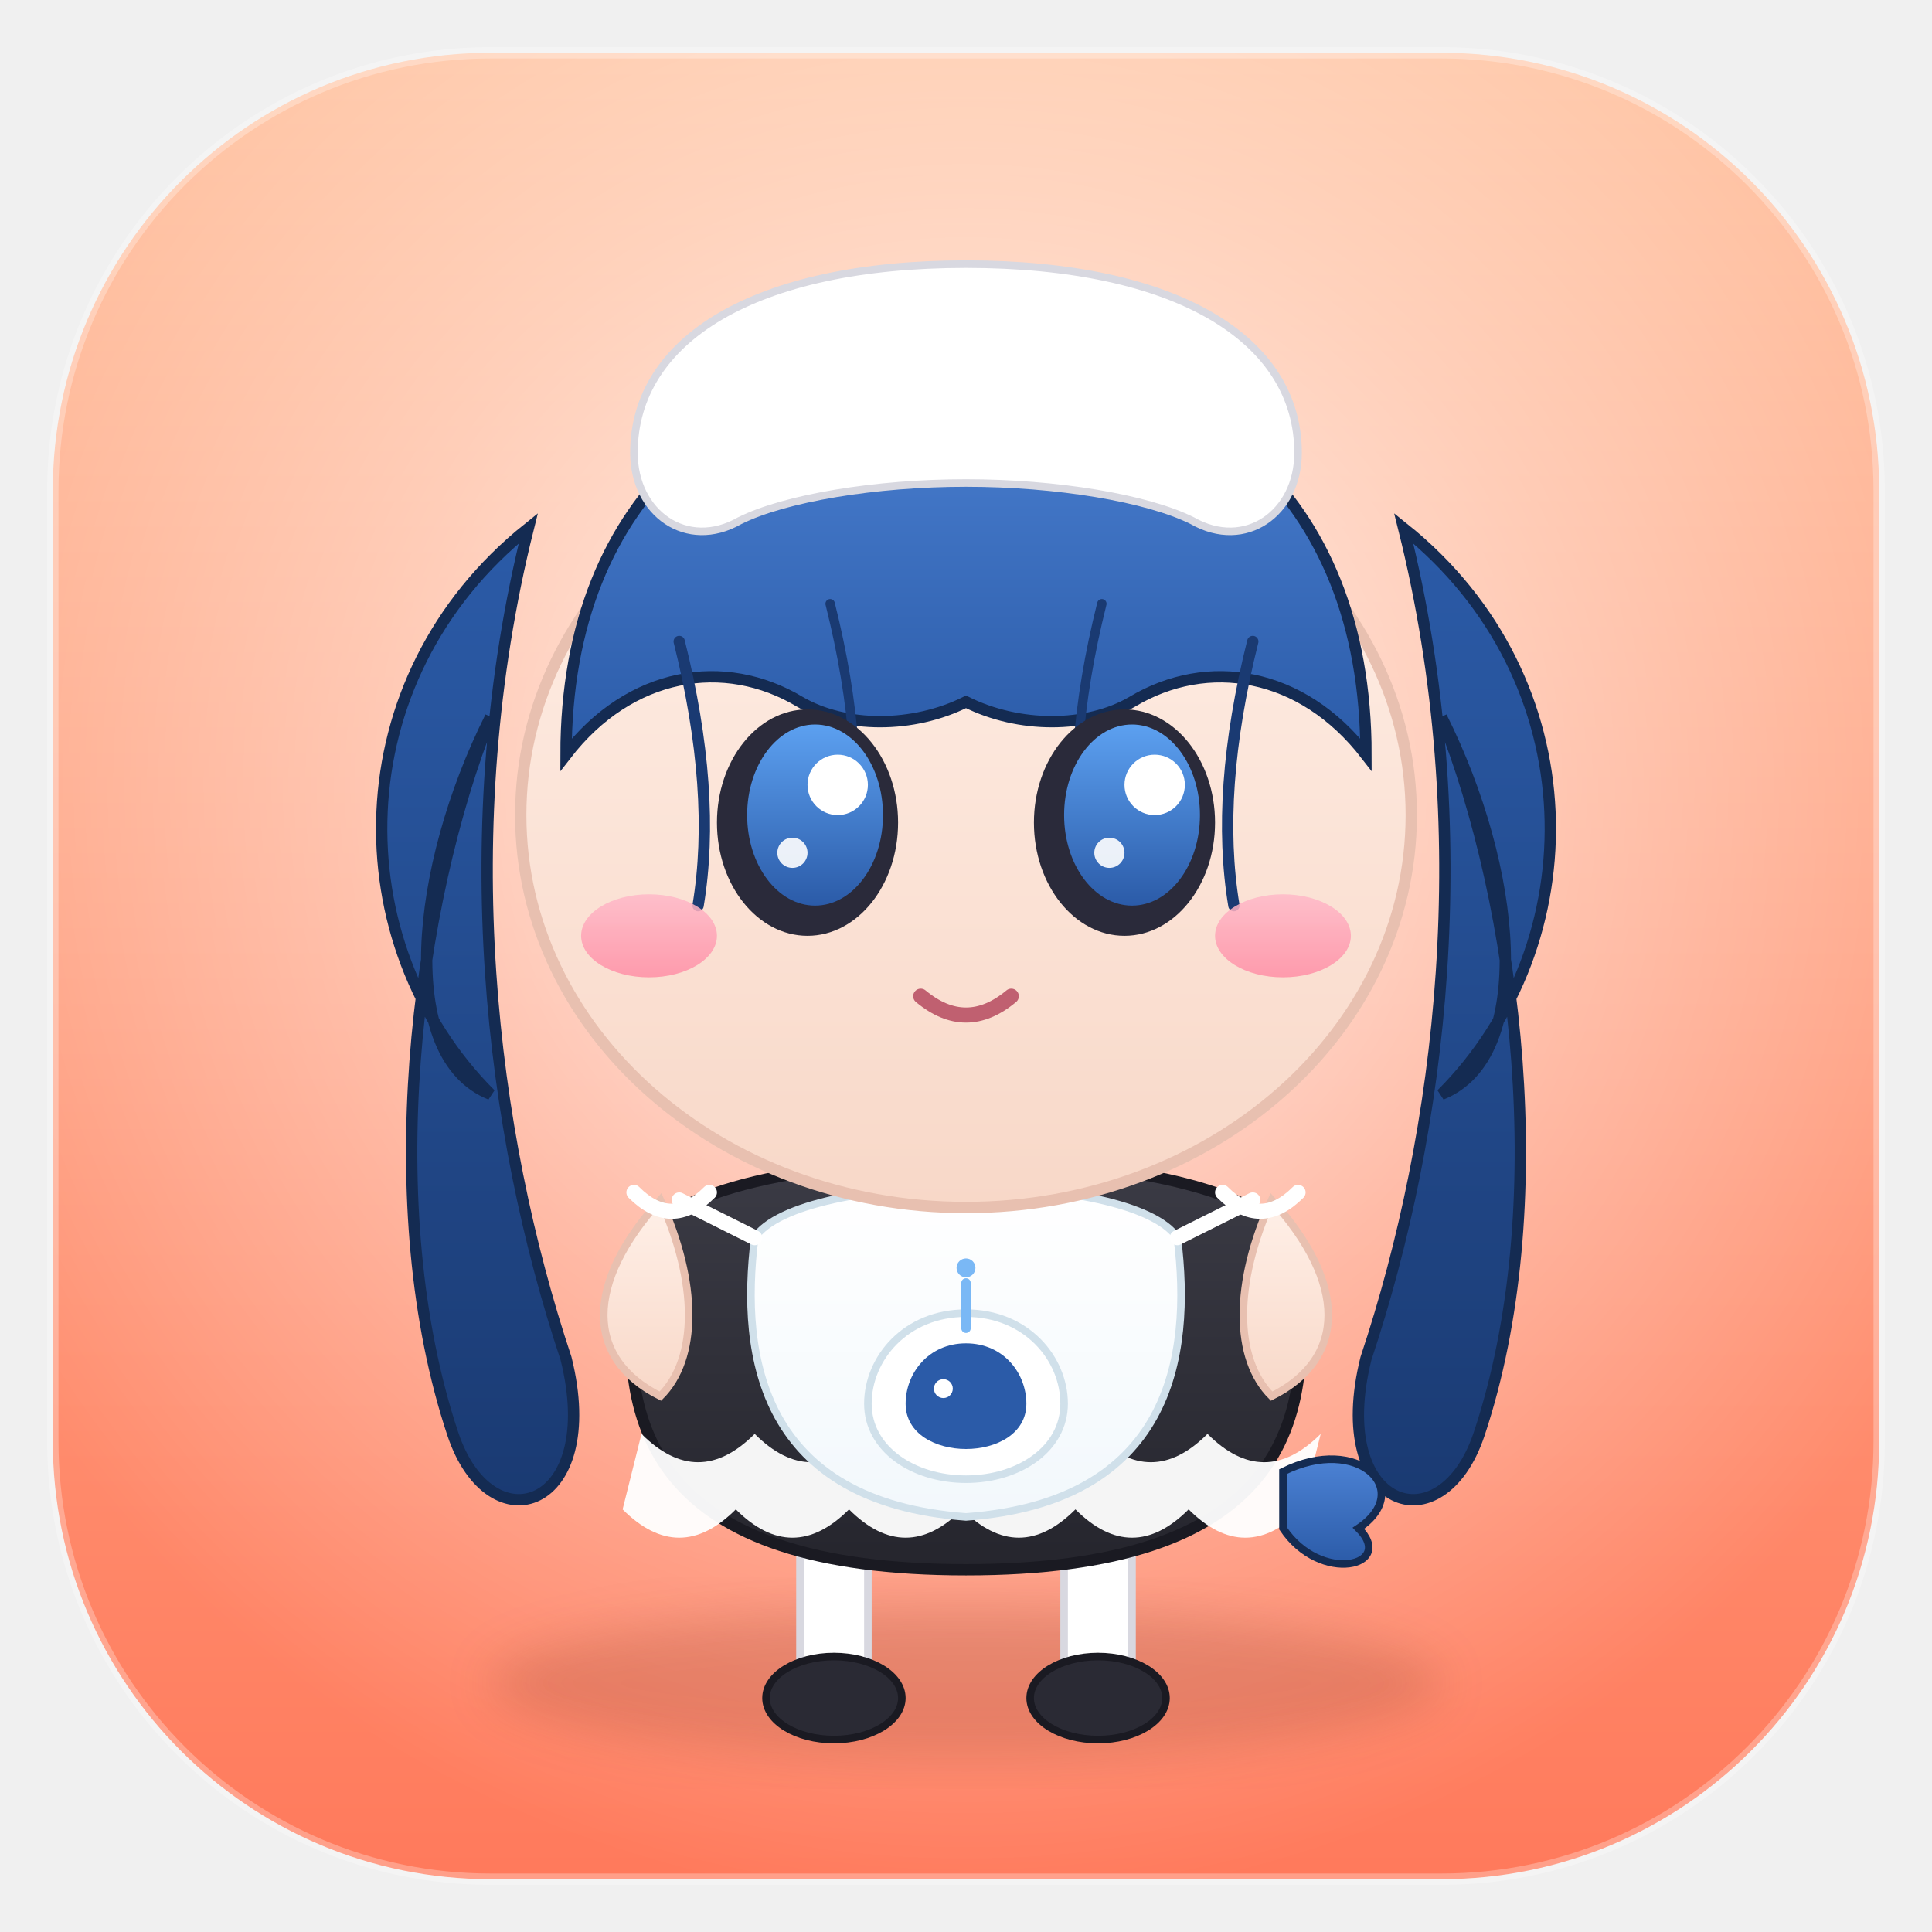
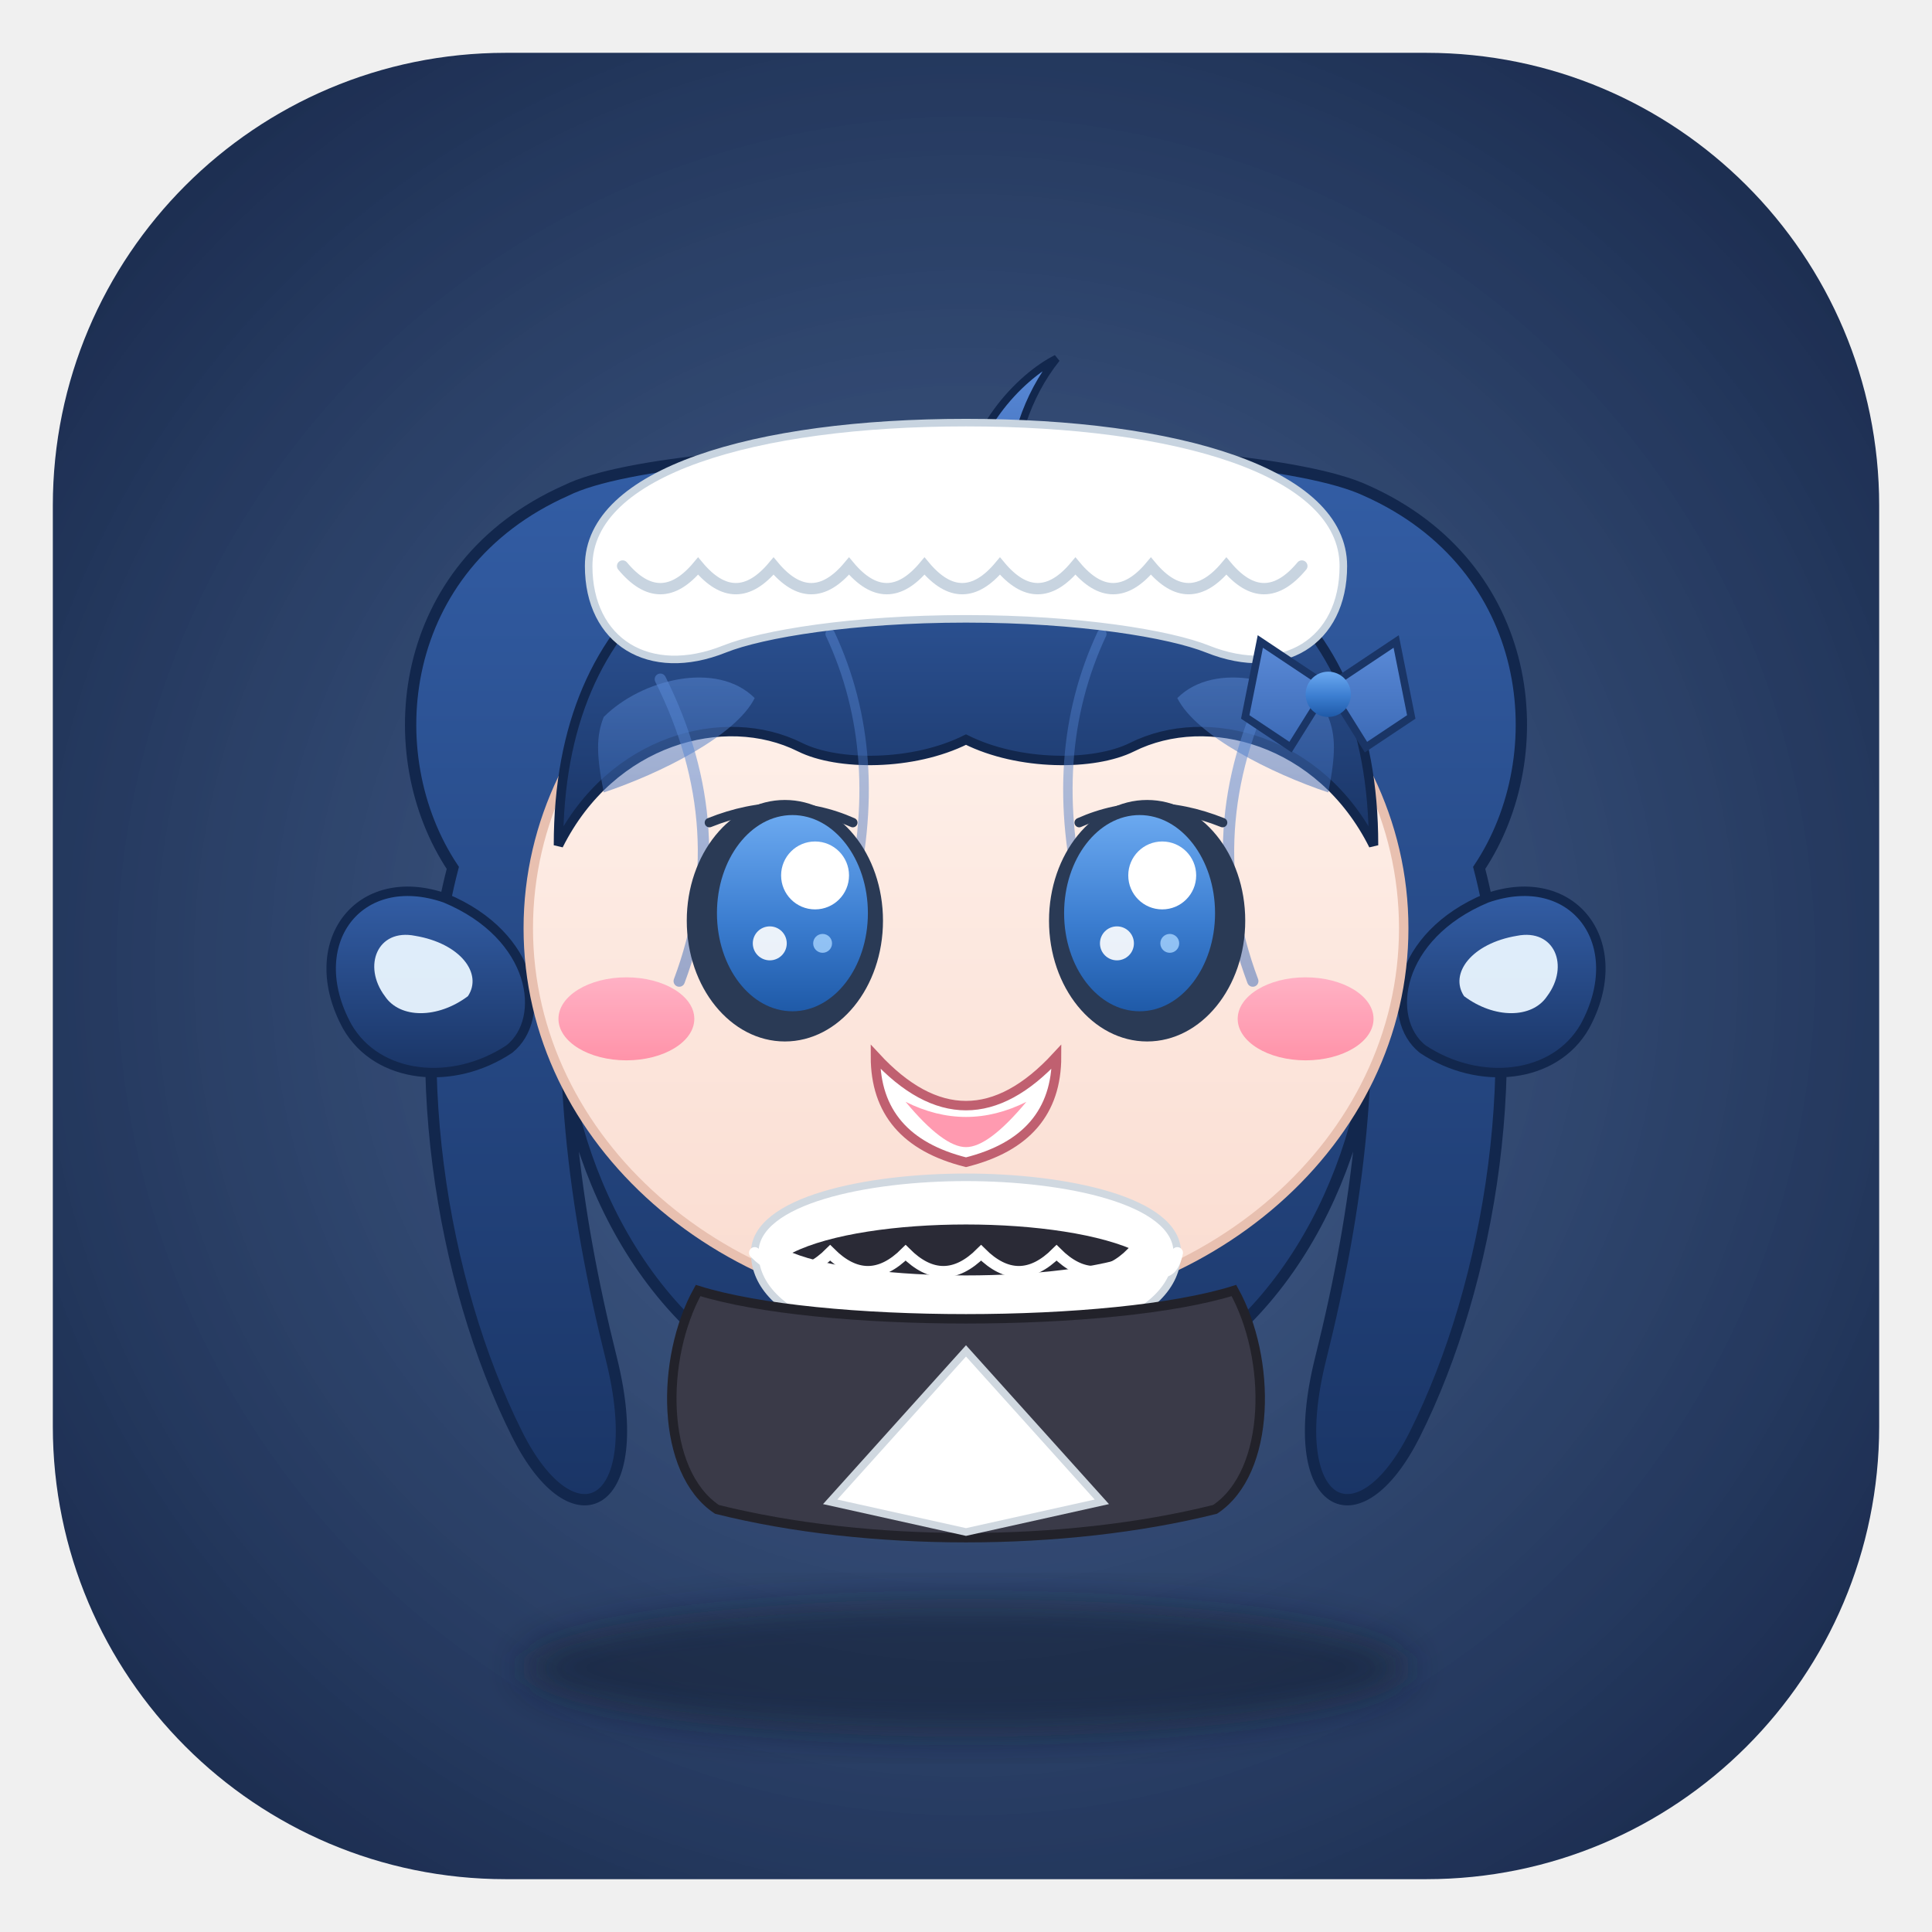
<svg xmlns="http://www.w3.org/2000/svg" width="512" height="512" viewBox="0 0 512 512" role="img" aria-label="Pet Whale 鲸鱼娘女仆装">
  <defs>
-     <linearGradient id="bg" x1="0" y1="0" x2="0" y2="1">
-       <stop offset="0" stop-color="#FFC2A0" />
-       <stop offset="1" stop-color="#FF7A5C" />
-     </linearGradient>
-     <radialGradient id="glow" cx="0.5" cy="0.4" r="0.62">
-       <stop offset="0" stop-color="#FFFFFF" stop-opacity="0.85" />
-       <stop offset="0.55" stop-color="#FFFFFF" stop-opacity="0.35" />
-       <stop offset="1" stop-color="#FFFFFF" stop-opacity="0" />
+     <radialGradient id="bg" cx="0.5" cy="0.5" r="0.7">
+       <stop offset="0" stop-color="#2E4E82" />
+       <stop offset="1" stop-color="#182849" />
    </radialGradient>
    <linearGradient id="hair" x1="0" y1="0" x2="0" y2="1">
-       <stop offset="0" stop-color="#2B5BA8" />
-       <stop offset="1" stop-color="#1A3A72" />
+       <stop offset="0" stop-color="#335EA6" />
+       <stop offset="1" stop-color="#1A3566" />
    </linearGradient>
    <linearGradient id="hairLight" x1="0" y1="0" x2="0" y2="1">
-       <stop offset="0" stop-color="#4C82D4" />
-       <stop offset="1" stop-color="#2B5BA8" />
+       <stop offset="0" stop-color="#5B8BD8" />
+       <stop offset="1" stop-color="#3B69B5" />
    </linearGradient>
    <linearGradient id="skin" x1="0" y1="0" x2="0" y2="1">
-       <stop offset="0" stop-color="#FFF0E8" />
-       <stop offset="1" stop-color="#F8D8C8" />
-     </linearGradient>
-     <linearGradient id="dress" x1="0" y1="0" x2="0" y2="1">
-       <stop offset="0" stop-color="#3B3B45" />
-       <stop offset="1" stop-color="#25252D" />
-     </linearGradient>
-     <linearGradient id="apron" x1="0" y1="0" x2="0" y2="1">
-       <stop offset="0" stop-color="#FFFFFF" />
-       <stop offset="1" stop-color="#F2F8FC" />
+       <stop offset="0" stop-color="#FFF5F0" />
+       <stop offset="1" stop-color="#FADCD0" />
    </linearGradient>
    <linearGradient id="eye" x1="0" y1="0" x2="0" y2="1">
-       <stop offset="0" stop-color="#5CA0F0" />
-       <stop offset="1" stop-color="#2B5BA8" />
+       <stop offset="0" stop-color="#6BA9F0" />
+       <stop offset="0.55" stop-color="#3B7DD0" />
+       <stop offset="1" stop-color="#1F5AA8" />
    </linearGradient>
    <linearGradient id="cheek" x1="0" y1="0" x2="0" y2="1">
-       <stop offset="0" stop-color="#FFB8C8" />
-       <stop offset="1" stop-color="#FF8FA6" />
+       <stop offset="0" stop-color="#FFA8C0" />
+       <stop offset="1" stop-color="#FF85A0" />
    </linearGradient>
    <filter id="soft" x="-20%" y="-20%" width="140%" height="140%">
-       <feGaussianBlur stdDeviation="6" />
+       <feGaussianBlur stdDeviation="5" />
    </filter>
  </defs>
-   <rect x="14" y="14" width="484" height="484" rx="116" fill="url(#bg)" />
-   <rect x="14" y="14" width="484" height="484" rx="116" fill="url(#glow)" />
-   <rect x="14" y="14" width="484" height="484" rx="116" fill="none" stroke="#FFFFFF" stroke-opacity="0.28" stroke-width="3" />
-   <ellipse cx="256" cy="446" rx="126" ry="20" fill="#7A2E1E" opacity="0.18" filter="url(#soft)" />
-   <path d="M130 290 C90 250 90 180 140 140 C120 220 130 300 150 360 C160 400 130 410 120 380 C100 320 110 240 130 190 C110 230 105 280 130 290 Z" fill="url(#hair)" stroke="#142B52" stroke-width="3" />
-   <path d="M382 290 C422 250 422 180 372 140 C392 220 382 300 362 360 C352 400 382 410 392 380 C412 320 402 240 382 190 C402 230 407 280 382 290 Z" fill="url(#hair)" stroke="#142B52" stroke-width="3" />
-   <path d="M212 390 L212 440 C212 452 230 452 230 440 L230 390 Z" fill="#FFFFFF" stroke="#D8D8E0" stroke-width="2" />
-   <path d="M282 390 L282 440 C282 452 300 452 300 440 L300 390 Z" fill="#FFFFFF" stroke="#D8D8E0" stroke-width="2" />
-   <path d="M210 388 Q221 396 232 388" fill="none" stroke="#FFFFFF" stroke-width="4" stroke-linecap="round" />
-   <path d="M280 388 Q291 396 302 388" fill="none" stroke="#FFFFFF" stroke-width="4" stroke-linecap="round" />
-   <ellipse cx="221" cy="450" rx="18" ry="11" fill="#2A2A34" stroke="#1A1A22" stroke-width="2" />
-   <ellipse cx="291" cy="450" rx="18" ry="11" fill="#2A2A34" stroke="#1A1A22" stroke-width="2" />
-   <path d="M170 330 C160 380 175 416 256 416 C337 416 352 380 342 330 C330 300 182 300 170 330 Z" fill="url(#dress)" stroke="#1A1A22" stroke-width="3" />
-   <path d="M170 380 Q185 395 200 380 Q215 395 230 380 Q245 395 260 380 Q275 395 290 380 Q305 395 320 380 Q335 395 350 380 L345 400 Q330 415 315 400 Q300 415 285 400 Q270 415 255 400 Q240 415 225 400 Q210 415 195 400 Q180 415 165 400 Z" fill="#FFFFFF" opacity="0.95" />
-   <path d="M200 328 C196 360 202 398 256 402 C310 398 316 360 312 328 C300 310 212 310 200 328 Z" fill="url(#apron)" stroke="#D0E0EA" stroke-width="2" />
-   <path d="M200 328 L180 318" fill="none" stroke="#FFFFFF" stroke-width="4" stroke-linecap="round" />
-   <path d="M312 328 L332 318" fill="none" stroke="#FFFFFF" stroke-width="4" stroke-linecap="round" />
-   <path d="M256 348 C272 348 282 360 282 372 C282 384 270 392 256 392 C242 392 230 384 230 372 C230 360 240 348 256 348 Z" fill="#FFFFFF" stroke="#D0E0EA" stroke-width="2" />
-   <path d="M256 356 C266 356 272 364 272 372 C272 380 264 384 256 384 C248 384 240 380 240 372 C240 364 246 356 256 356 Z" fill="#2B5BA8" />
-   <circle cx="250" cy="368" r="2.5" fill="#FFFFFF" />
-   <path d="M256 352 L256 340" fill="none" stroke="#7AB8F5" stroke-width="2.5" stroke-linecap="round" />
-   <circle cx="256" cy="336" r="2.5" fill="#7AB8F5" />
-   <path d="M175 318 C155 340 155 360 175 370 C185 360 185 340 175 318 Z" fill="url(#skin)" stroke="#E8C0B0" stroke-width="2" />
-   <path d="M337 318 C357 340 357 360 337 370 C327 360 327 340 337 318 Z" fill="url(#skin)" stroke="#E8C0B0" stroke-width="2" />
-   <path d="M168 316 Q178 326 188 316" fill="none" stroke="#FFFFFF" stroke-width="4" stroke-linecap="round" />
-   <path d="M324 316 Q334 326 344 316" fill="none" stroke="#FFFFFF" stroke-width="4" stroke-linecap="round" />
-   <rect x="242" y="260" width="28" height="36" rx="8" fill="url(#skin)" stroke="#E8C0B0" stroke-width="2" />
-   <ellipse cx="256" cy="216" rx="118" ry="104" fill="url(#skin)" stroke="#E8C0B0" stroke-width="3" />
-   <path d="M150 200 C150 130 196 95 256 95 C316 95 362 130 362 200 C345 178 320 174 300 186 C288 193 270 193 256 186 C242 193 224 193 212 186 C192 174 167 178 150 200 Z" fill="url(#hairLight)" stroke="#142B52" stroke-width="3" />
-   <path d="M180 170 Q190 210 185 240" fill="none" stroke="#1A3A72" stroke-width="3" stroke-linecap="round" />
-   <path d="M332 170 Q322 210 327 240" fill="none" stroke="#1A3A72" stroke-width="3" stroke-linecap="round" />
-   <path d="M220 160 Q230 200 225 230" fill="none" stroke="#1A3A72" stroke-width="2.5" stroke-linecap="round" />
-   <path d="M292 160 Q282 200 287 230" fill="none" stroke="#1A3A72" stroke-width="2.5" stroke-linecap="round" />
-   <path d="M168 120 C168 90 200 70 256 70 C312 70 344 90 344 120 C344 136 330 146 316 138 C304 132 280 128 256 128 C232 128 208 132 196 138 C182 146 168 136 168 120 Z" fill="#FFFFFF" stroke="#D8D8E0" stroke-width="2" />
-   <path d="M175 118 Q185 128 195 118 Q205 128 215 118 Q225 128 235 118 Q245 128 255 118 Q265 128 275 118 Q285 128 295 118 Q305 128 315 118 Q325 128 335 118" fill="none" stroke="#FFFFFF" stroke-width="4" stroke-linecap="round" />
-   <ellipse cx="214" cy="218" rx="24" ry="30" fill="#2A2A3A" />
-   <ellipse cx="298" cy="218" rx="24" ry="30" fill="#2A2A3A" />
-   <ellipse cx="216" cy="216" rx="18" ry="24" fill="url(#eye)" />
-   <ellipse cx="300" cy="216" rx="18" ry="24" fill="url(#eye)" />
-   <circle cx="222" cy="208" r="8" fill="#FFFFFF" />
-   <circle cx="306" cy="208" r="8" fill="#FFFFFF" />
-   <circle cx="210" cy="226" r="4" fill="#FFFFFF" opacity="0.9" />
-   <circle cx="294" cy="226" r="4" fill="#FFFFFF" opacity="0.9" />
-   <ellipse cx="172" cy="248" rx="18" ry="11" fill="url(#cheek)" opacity="0.85" />
-   <ellipse cx="340" cy="248" rx="18" ry="11" fill="url(#cheek)" opacity="0.85" />
-   <path d="M244 264 Q256 274 268 264" fill="none" stroke="#C06070" stroke-width="4" stroke-linecap="round" />
-   <path d="M340 390 C360 380 375 395 360 405 C370 415 350 420 340 405 Z" fill="url(#hairLight)" stroke="#142B52" stroke-width="2" />
+   <rect x="14" y="14" width="484" height="484" rx="120" fill="url(#bg)" />
+   <radialGradient id="innerGlow" cx="0.5" cy="0.5" r="0.65">
+     <stop offset="0" stop-color="#FFFFFF" stop-opacity="0.12" />
+     <stop offset="1" stop-color="#FFFFFF" stop-opacity="0" />
+   </radialGradient>
+   <rect x="14" y="14" width="484" height="484" rx="120" fill="url(#innerGlow)" />
+   <ellipse cx="256" cy="442" rx="118" ry="18" fill="#0D1528" opacity="0.45" filter="url(#soft)" />
+   <path d="M120 230 C100 200 105 150 150 130 C180 115 330 115 362 130 C407 150 412 200 392 230 C405 280 395 340 375 380 C360 410 340 400 350 360 C360 320 365 280 360 240 C370 270 360 320 330 350 C310 370 290 360 295 330 C300 300 300 260 296 240 C280 280 270 320 265 350 C260 370 250 370 245 350 C240 320 230 280 216 240 C212 260 212 300 217 330 C222 360 202 370 182 350 C152 320 142 270 152 240 C147 280 152 320 162 360 C172 400 152 410 137 380 C117 340 107 280 120 230 Z" fill="url(#hair)" stroke="#12274D" stroke-width="3" />
+   <path d="M150 220 C150 180 175 155 205 150 C185 190 190 260 200 300 C190 260 175 240 150 220 Z" fill="url(#hairLight)" opacity="0.45" />
+   <path d="M362 220 C362 180 337 155 307 150 C327 190 322 260 312 300 C322 260 337 240 362 220 Z" fill="url(#hairLight)" opacity="0.45" />
+   <path d="M240 180 C240 150 250 130 256 130 C262 130 272 150 272 180 C272 230 265 290 256 310 C247 290 240 230 240 180 Z" fill="url(#hairLight)" opacity="0.35" />
+   <path d="M118 238 C95 230 80 250 92 272 C100 286 120 288 135 278 C145 270 142 248 118 238 Z" fill="url(#hair)" stroke="#12274D" stroke-width="2.5" />
+   <path d="M110 248 C100 246 96 256 102 264 C106 270 116 270 124 264 C128 258 122 250 110 248 Z" fill="#E8F4FF" opacity="0.95" />
+   <path d="M394 238 C417 230 432 250 420 272 C412 286 392 288 377 278 C367 270 370 248 394 238 Z" fill="url(#hair)" stroke="#12274D" stroke-width="2.5" />
+   <path d="M402 248 C412 246 416 256 410 264 C406 270 396 270 388 264 C384 258 390 250 402 248 Z" fill="#E8F4FF" opacity="0.95" />
+   <ellipse cx="256" cy="246" rx="116" ry="102" fill="url(#skin)" stroke="#E8C0B0" stroke-width="2.5" />
+   <path d="M148 224 C148 160 190 132 256 132 C322 132 364 160 364 224 C350 196 320 188 300 198 C290 203 270 203 256 196 C242 203 222 203 212 198 C192 188 162 196 148 224 Z" fill="url(#hair)" stroke="#12274D" stroke-width="2.5" />
+   <path d="M160 190 C170 180 190 175 200 185 C195 195 175 205 160 210 C158 200 158 195 160 190 Z" fill="url(#hairLight)" opacity="0.5" />
+   <path d="M352 190 C342 180 322 175 312 185 C317 195 337 205 352 210 C354 200 354 195 352 190 Z" fill="url(#hairLight)" opacity="0.5" />
+   <path d="M175 180 Q195 220 180 260" fill="none" stroke="url(#hairLight)" stroke-width="3" stroke-linecap="round" opacity="0.5" />
+   <path d="M337 180 Q317 220 332 260" fill="none" stroke="url(#hairLight)" stroke-width="3" stroke-linecap="round" opacity="0.5" />
+   <path d="M220 168 Q235 200 225 240" fill="none" stroke="url(#hairLight)" stroke-width="2.5" stroke-linecap="round" opacity="0.45" />
+   <path d="M292 168 Q277 200 287 240" fill="none" stroke="url(#hairLight)" stroke-width="2.5" stroke-linecap="round" opacity="0.45" />
+   <path d="M256 132 C256 115 270 100 280 95 C272 105 268 118 268 130 C268 140 256 140 256 132 Z" fill="url(#hairLight)" stroke="#12274D" stroke-width="2" />
+   <path d="M156 150 C156 125 200 112 256 112 C312 112 356 125 356 150 C356 170 340 180 320 172 C310 168 286 164 256 164 C226 164 202 168 192 172 C172 180 156 170 156 150 Z" fill="#FFFFFF" stroke="#C8D4E0" stroke-width="2" />
+   <path d="M165 150 Q175 162 185 150 Q195 162 205 150 Q215 162 225 150 Q235 162 245 150 Q255 162 265 150 Q275 162 285 150 Q295 162 305 150 Q315 162 325 150 Q335 162 345 150" fill="none" stroke="#C8D4E0" stroke-width="3" stroke-linecap="round" />
+   <path d="M352 182 L370 170 L374 190 L362 198 Z" fill="url(#hairLight)" stroke="#1A3566" stroke-width="2" />
+   <path d="M352 182 L334 170 L330 190 L342 198 Z" fill="url(#hairLight)" stroke="#1A3566" stroke-width="2" />
+   <circle cx="352" cy="184" r="6" fill="url(#eye)" />
+   <g>
+     <ellipse cx="208" cy="244" rx="26" ry="32" fill="#2A3A55" />
+     <ellipse cx="210" cy="242" rx="20" ry="26" fill="url(#eye)" />
+     <circle cx="216" cy="232" r="9" fill="#FFFFFF" />
+     <circle cx="204" cy="250" r="4.5" fill="#FFFFFF" opacity="0.9" />
+     <circle cx="218" cy="250" r="2.5" fill="#A8D4FF" opacity="0.8" />
+     <ellipse cx="304" cy="244" rx="26" ry="32" fill="#2A3A55" />
+     <ellipse cx="302" cy="242" rx="20" ry="26" fill="url(#eye)" />
+     <circle cx="308" cy="232" r="9" fill="#FFFFFF" />
+     <circle cx="296" cy="250" r="4.5" fill="#FFFFFF" opacity="0.9" />
+     <circle cx="310" cy="250" r="2.5" fill="#A8D4FF" opacity="0.8" />
+   </g>
+   <ellipse cx="166" cy="270" rx="18" ry="11" fill="url(#cheek)" opacity="0.85" />
+   <ellipse cx="346" cy="270" rx="18" ry="11" fill="url(#cheek)" opacity="0.85" />
+   <path d="M188 218 Q208 210 226 218" fill="none" stroke="#2A3A55" stroke-width="2.5" stroke-linecap="round" />
+   <path d="M286 218 Q304 210 324 218" fill="none" stroke="#2A3A55" stroke-width="2.5" stroke-linecap="round" />
+   <path d="M232 280 Q256 306 280 280 Q280 302 256 308 Q232 302 232 280 Z" fill="#FFFFFF" stroke="#C06070" stroke-width="2.5" />
+   <path d="M240 292 Q256 300 272 292 Q262 304 256 304 Q250 304 240 292 Z" fill="#FF9AB0" />
+   <path d="M200 332 C200 318 230 312 256 312 C282 312 312 318 312 332 C312 350 282 358 256 358 C230 358 200 350 200 332 Z" fill="#FFFFFF" stroke="#D0D8E0" stroke-width="2" />
+   <path d="M210 332 C230 322 282 322 302 332 C282 340 230 340 210 332 Z" fill="#2A2A36" />
+   <path d="M200 332 Q210 342 220 332 Q230 342 240 332 Q250 342 260 332 Q270 342 280 332 Q290 342 300 332 Q310 342 312 332" fill="none" stroke="#FFFFFF" stroke-width="3" stroke-linecap="round" />
+   <path d="M185 342 C175 360 175 390 190 400 C230 410 282 410 322 400 C337 390 337 360 327 342 C295 352 217 352 185 342 Z" fill="#3A3A48" stroke="#22222A" stroke-width="2.5" />
+   <path d="M256 358 L220 398 L256 406 L292 398 Z" fill="#FFFFFF" stroke="#D0D8E0" stroke-width="2" />
</svg>
